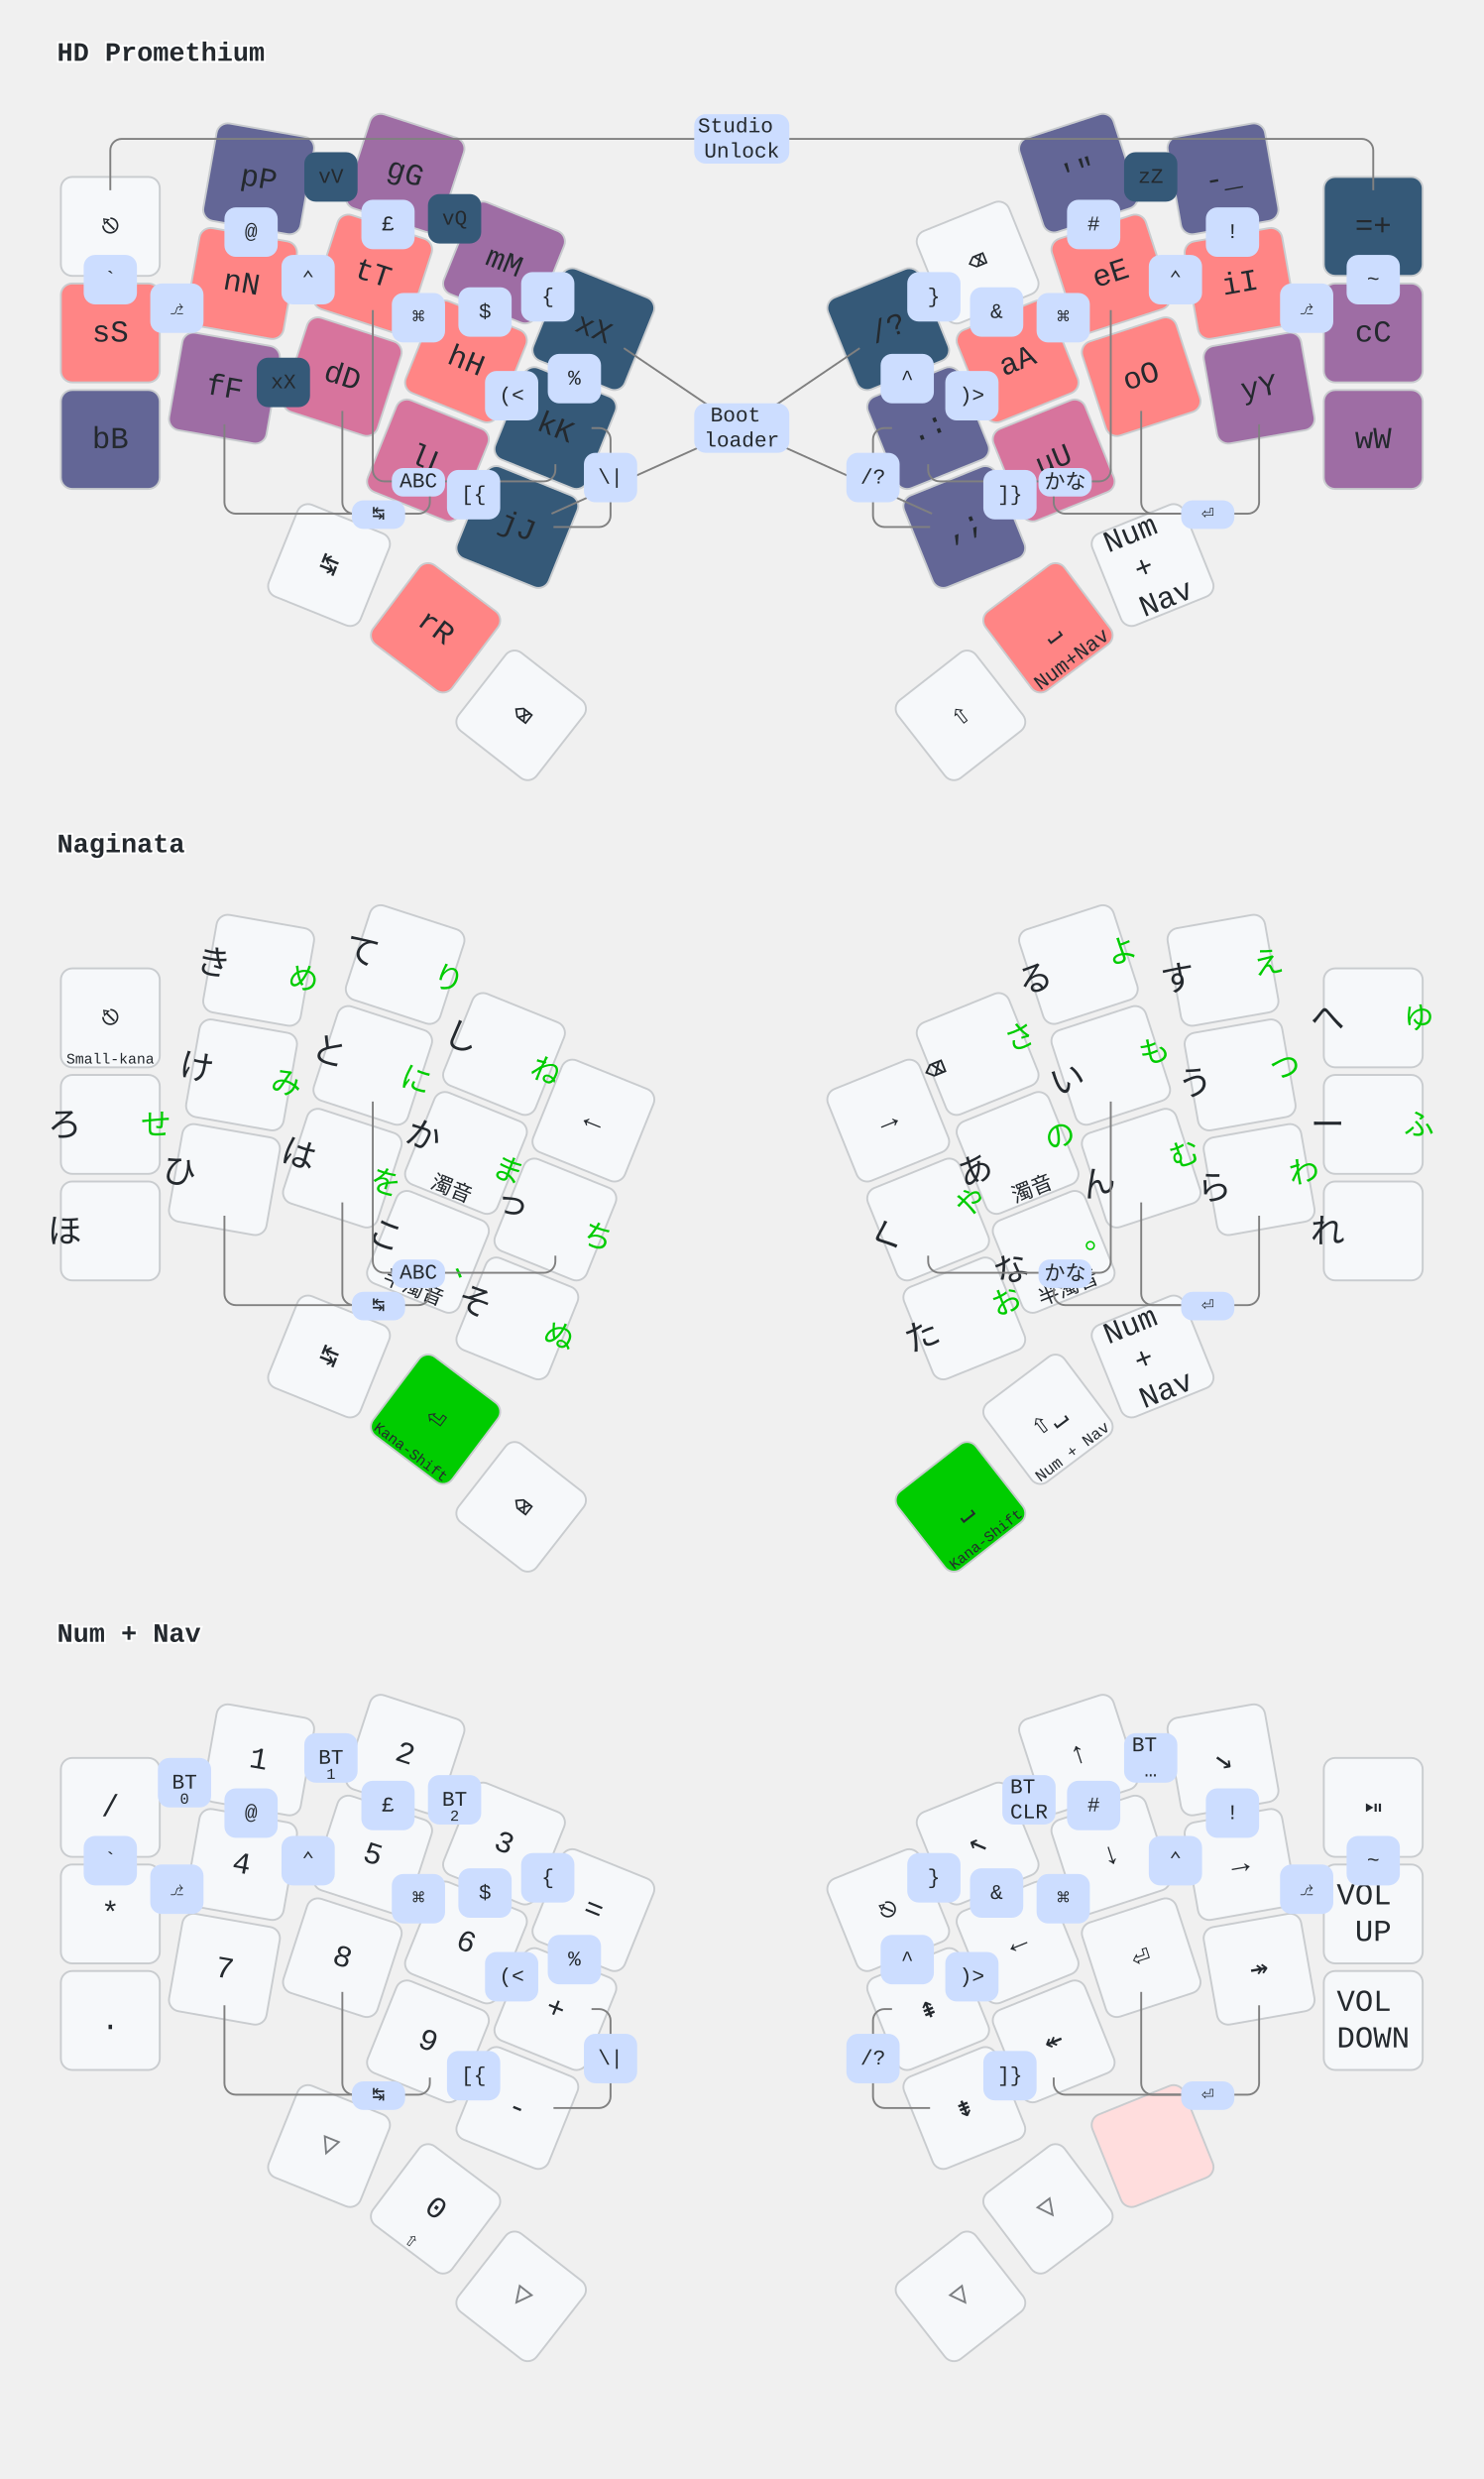
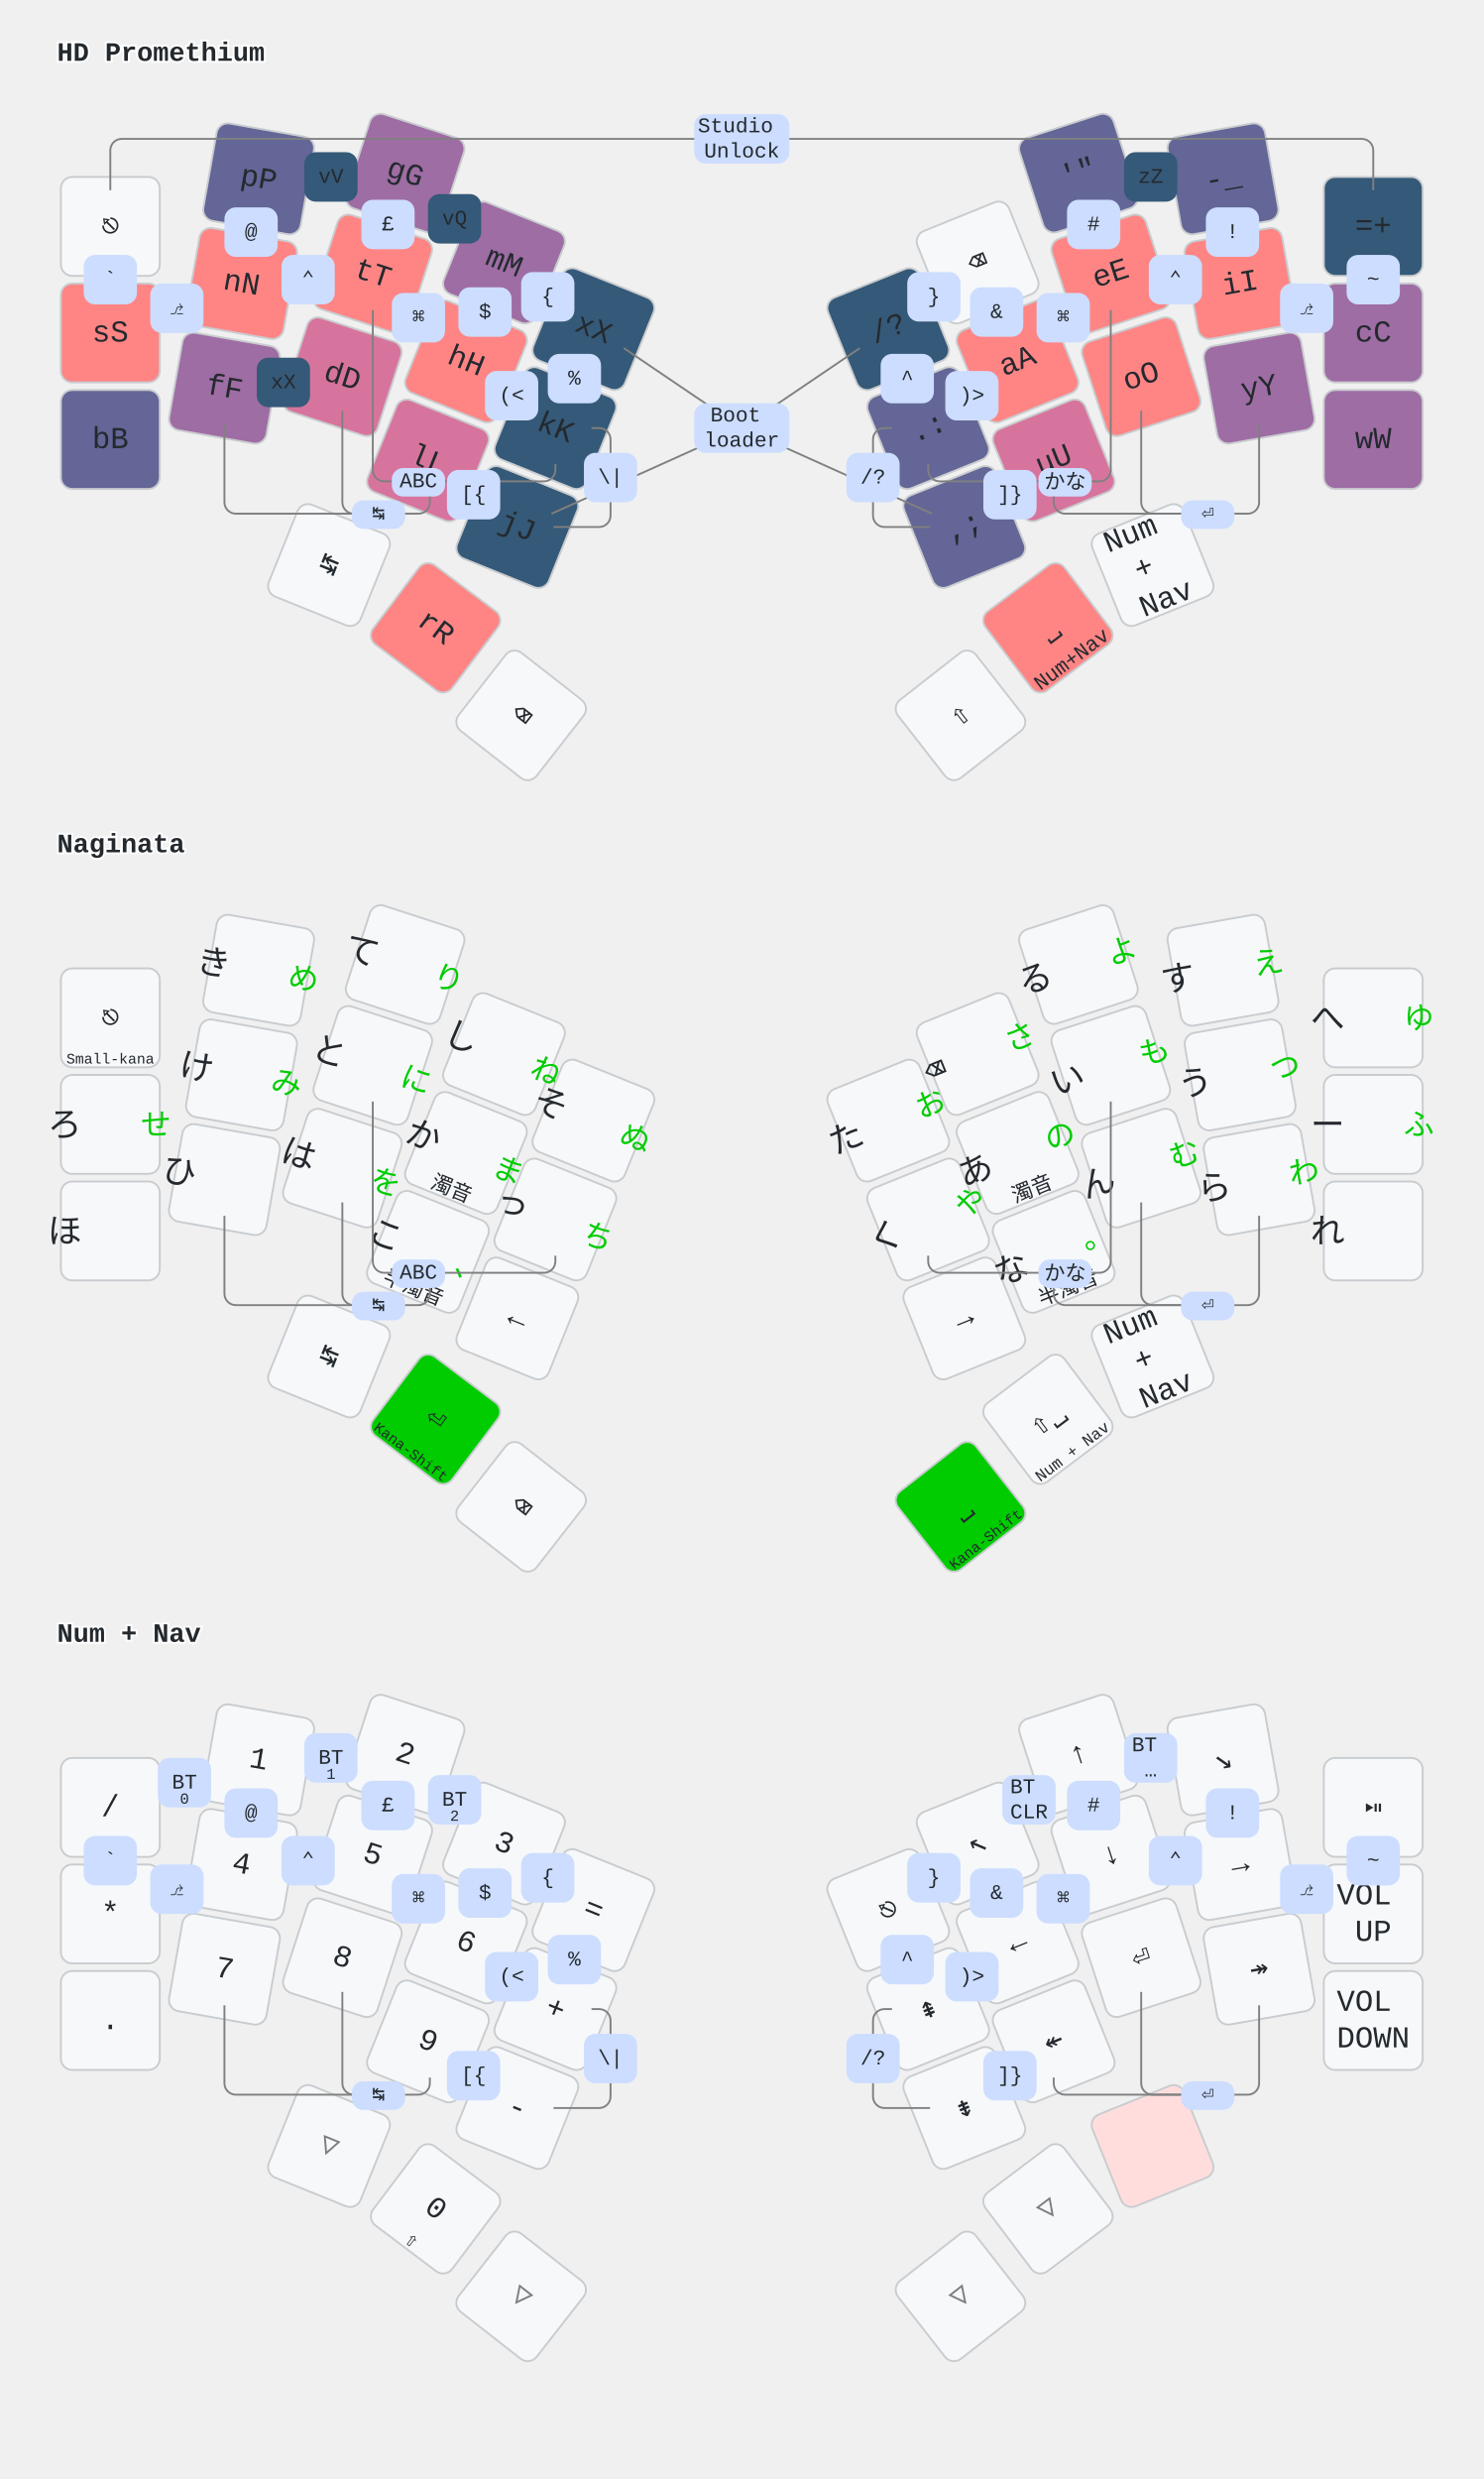
<svg xmlns="http://www.w3.org/2000/svg" width="780" height="1303" viewBox="0 0 780 1303" class="keymap">
  <style>/* inherit to force styles through use tags*/
svg path {
    fill: inherit;
}
/* font and background color specifications */
svg.keymap {
    font-family: SFMono-Regular,Consolas,Liberation Mono,Menlo,monospace;
    font-size: 14px;
    font-kerning: normal;
    text-rendering: optimizeLegibility;
    fill: #24292e;
}

/* default key styling */
rect.key {
    fill: #f6f8fa;
    stroke: #c9cccf;
    stroke-width: 1;
}

/* color accent for combo boxes */
rect.combo {
    fill: #cdf;
}

/* color accent for held keys */
rect.held, rect.combo.held {
    fill: #fdd;
}

/* color accent for ghost (optional) keys */
rect.ghost, rect.combo.ghost {
    stroke-dasharray: 4, 4;
    stroke-width: 2;
}

text {
    text-anchor: middle;
    dominant-baseline: middle;
}

/* styling for layer labels */
text.label {
    font-weight: bold;
    text-anchor: start;
    stroke: white;
    stroke-width: 2;
    paint-order: stroke;
}

text.tap {
    font-size: 16px;
}

/* styling for combo tap, and key hold/shifted label text */
text.combo, text.hold, text.shifted {
    font-size: 11px;
}

text.hold {
    text-anchor: middle;
    dominant-baseline: auto;
}

text.shifted {
    text-anchor: middle;
    dominant-baseline: hanging;
}

/* styling for hold/shifted label text in combo box */
text.combo.hold, text.combo.shifted {
    font-size: 8px;
}

/* lighter symbol for transparent keys */
text.trans {
    fill: #7b7e81;
}

/* styling for combo dendrons */
path.combo {
    stroke-width: 1;
    stroke: gray;
    fill: none;
}

/* Start Tabler Icons Cleanup */
/* cannot use height/width with glyphs */
.icon-tabler &gt; path {
    fill: inherit;
    stroke: inherit;
}
/* hide tabler's default box */
.icon-tabler &gt; path[stroke="none"][fill="none"] {
    visibility: collapse;
}

rect.low {
    fill: #355978;
}
rect.medium-low {
    fill: #636696;
}
rect.medium {
    fill: #9E6DA4;
}
rect.medium-high {
    fill: #D7749D;
}
rect.high {
    fill: #FF8585;
}

/* green styling for Naginata kana-shift */
rect.kshift {
    fill: #00CC00;
}
text.left {
    font-size: 18px;
    translate: 16px 7px;
}
text.right {
    fill: #00CC00;
    font-size: 16px;
    translate: -16px -10px;
}
</style>
  <g transform="translate(30, 0)" class="layer-HD Promethium">
    <text x="0" y="28" class="label" id="HD-Promethium">HD Promethium</text>
    <g transform="translate(0, 56)">
      <g transform="translate(28, 63)" class="key keypos-0">
        <rect rx="6" ry="6" x="-26" y="-26" width="52" height="52" class="key" />
        <text x="0" y="0" class="key tap">⎋</text>
      </g>
      <g transform="translate(106, 38) rotate(10.0)" class="key medium-low keypos-1">
        <rect rx="6" ry="6" x="-26" y="-26" width="52" height="52" class="key medium-low" />
        <text x="0" y="0" class="key medium-low tap">pP</text>
      </g>
      <g transform="translate(183, 35) rotate(18.0)" class="key medium keypos-2">
        <rect rx="6" ry="6" x="-26" y="-26" width="52" height="52" class="key medium" />
        <text x="0" y="0" class="key medium tap">gG</text>
      </g>
      <g transform="translate(235, 82) rotate(22.0)" class="key medium keypos-3">
        <rect rx="6" ry="6" x="-26" y="-26" width="52" height="52" class="key medium" />
        <text x="0" y="0" class="key medium tap">mM</text>
      </g>
      <g transform="translate(282, 117) rotate(22.0)" class="key low keypos-4">
        <rect rx="6" ry="6" x="-26" y="-26" width="52" height="52" class="key low" />
        <text x="0" y="0" class="key low tap">xX</text>
      </g>
      <g transform="translate(437, 117) rotate(-22.0)" class="key low keypos-5">
        <rect rx="6" ry="6" x="-26" y="-26" width="52" height="52" class="key low" />
        <text x="0" y="0" class="key low tap">/?</text>
      </g>
      <g transform="translate(484, 82) rotate(-22.0)" class="key keypos-6">
        <rect rx="6" ry="6" x="-26" y="-26" width="52" height="52" class="key" />
        <text x="0" y="0" class="key tap">⌫</text>
      </g>
      <g transform="translate(537, 35) rotate(-18.0)" class="key medium-low keypos-7">
        <rect rx="6" ry="6" x="-26" y="-26" width="52" height="52" class="key medium-low" />
        <text x="0" y="0" class="key medium-low tap">'"</text>
      </g>
      <g transform="translate(613, 38) rotate(-10.0)" class="key medium-low keypos-8">
        <rect rx="6" ry="6" x="-26" y="-26" width="52" height="52" class="key medium-low" />
        <text x="0" y="0" class="key medium-low tap">-_</text>
      </g>
      <g transform="translate(692, 63)" class="key low keypos-9">
        <rect rx="6" ry="6" x="-26" y="-26" width="52" height="52" class="key low" />
        <text x="0" y="0" class="key low tap">=+</text>
      </g>
      <g transform="translate(28, 119)" class="key high keypos-10">
        <rect rx="6" ry="6" x="-26" y="-26" width="52" height="52" class="key high" />
        <text x="0" y="0" class="key high tap">sS</text>
      </g>
      <g transform="translate(97, 93) rotate(10.0)" class="key high keypos-11">
        <rect rx="6" ry="6" x="-26" y="-26" width="52" height="52" class="key high" />
        <text x="0" y="0" class="key high tap">nN</text>
      </g>
      <g transform="translate(166, 88) rotate(18.0)" class="key high keypos-12">
        <rect rx="6" ry="6" x="-26" y="-26" width="52" height="52" class="key high" />
        <text x="0" y="0" class="key high tap">tT</text>
      </g>
      <g transform="translate(215, 134) rotate(22.0)" class="key high keypos-13">
        <rect rx="6" ry="6" x="-26" y="-26" width="52" height="52" class="key high" />
        <text x="0" y="0" class="key high tap">hH</text>
      </g>
      <g transform="translate(262, 169) rotate(22.0)" class="key low keypos-14">
        <rect rx="6" ry="6" x="-26" y="-26" width="52" height="52" class="key low" />
        <text x="0" y="0" class="key low tap">kK</text>
      </g>
      <g transform="translate(458, 169) rotate(-22.0)" class="key medium-low keypos-15">
        <rect rx="6" ry="6" x="-26" y="-26" width="52" height="52" class="key medium-low" />
        <text x="0" y="0" class="key medium-low tap">.:</text>
      </g>
      <g transform="translate(505, 134) rotate(-22.0)" class="key high keypos-16">
        <rect rx="6" ry="6" x="-26" y="-26" width="52" height="52" class="key high" />
        <text x="0" y="0" class="key high tap">aA</text>
      </g>
      <g transform="translate(554, 88) rotate(-18.0)" class="key high keypos-17">
        <rect rx="6" ry="6" x="-26" y="-26" width="52" height="52" class="key high" />
        <text x="0" y="0" class="key high tap">eE</text>
      </g>
      <g transform="translate(622, 93) rotate(-10.0)" class="key high keypos-18">
        <rect rx="6" ry="6" x="-26" y="-26" width="52" height="52" class="key high" />
        <text x="0" y="0" class="key high tap">iI</text>
      </g>
      <g transform="translate(692, 119)" class="key medium keypos-19">
        <rect rx="6" ry="6" x="-26" y="-26" width="52" height="52" class="key medium" />
        <text x="0" y="0" class="key medium tap">cC</text>
      </g>
      <g transform="translate(28, 175)" class="key medium-low keypos-20">
        <rect rx="6" ry="6" x="-26" y="-26" width="52" height="52" class="key medium-low" />
        <text x="0" y="0" class="key medium-low tap">bB</text>
      </g>
      <g transform="translate(88, 148) rotate(10.0)" class="key medium keypos-21">
        <rect rx="6" ry="6" x="-26" y="-26" width="52" height="52" class="key medium" />
        <text x="0" y="0" class="key medium tap">fF</text>
      </g>
      <g transform="translate(150, 142) rotate(18.0)" class="key medium-high keypos-22">
        <rect rx="6" ry="6" x="-26" y="-26" width="52" height="52" class="key medium-high" />
        <text x="0" y="0" class="key medium-high tap">dD</text>
      </g>
      <g transform="translate(195, 186) rotate(22.0)" class="key medium-high keypos-23">
        <rect rx="6" ry="6" x="-26" y="-26" width="52" height="52" class="key medium-high" />
        <text x="0" y="0" class="key medium-high tap">lL</text>
      </g>
      <g transform="translate(242, 221) rotate(22.0)" class="key low keypos-24">
        <rect rx="6" ry="6" x="-26" y="-26" width="52" height="52" class="key low" />
        <text x="0" y="0" class="key low tap">jJ</text>
      </g>
      <g transform="translate(477, 221) rotate(-22.0)" class="key medium-low keypos-25">
        <rect rx="6" ry="6" x="-26" y="-26" width="52" height="52" class="key medium-low" />
        <text x="0" y="0" class="key medium-low tap">,;</text>
      </g>
      <g transform="translate(524, 186) rotate(-22.0)" class="key medium-high keypos-26">
        <rect rx="6" ry="6" x="-26" y="-26" width="52" height="52" class="key medium-high" />
        <text x="0" y="0" class="key medium-high tap">uU</text>
      </g>
      <g transform="translate(570, 142) rotate(-18.0)" class="key high keypos-27">
        <rect rx="6" ry="6" x="-26" y="-26" width="52" height="52" class="key high" />
        <text x="0" y="0" class="key high tap">oO</text>
      </g>
      <g transform="translate(632, 148) rotate(-10.0)" class="key medium keypos-28">
        <rect rx="6" ry="6" x="-26" y="-26" width="52" height="52" class="key medium" />
        <text x="0" y="0" class="key medium tap">yY</text>
      </g>
      <g transform="translate(692, 175)" class="key medium keypos-29">
        <rect rx="6" ry="6" x="-26" y="-26" width="52" height="52" class="key medium" />
        <text x="0" y="0" class="key medium tap">wW</text>
      </g>
      <g transform="translate(143, 241) rotate(22.0)" class="key keypos-30">
        <rect rx="6" ry="6" x="-26" y="-26" width="52" height="52" class="key" />
        <text x="0" y="0" class="key tap">↹</text>
      </g>
      <g transform="translate(199, 274) rotate(37.0)" class="key high keypos-31">
        <rect rx="6" ry="6" x="-26" y="-26" width="52" height="52" class="key high" />
        <text x="0" y="0" class="key high tap">rR</text>
      </g>
      <g transform="translate(244, 320) rotate(38.0)" class="key keypos-32">
        <rect rx="6" ry="6" x="-26" y="-26" width="52" height="52" class="key" />
        <text x="0" y="0" class="key tap">⌫</text>
      </g>
      <g transform="translate(475, 320) rotate(-38.0)" class="key keypos-33">
        <rect rx="6" ry="6" x="-26" y="-26" width="52" height="52" class="key" />
        <text x="0" y="0" class="key tap">⇧</text>
      </g>
      <g transform="translate(521, 274) rotate(-37.0)" class="key high keypos-34">
        <rect rx="6" ry="6" x="-26" y="-26" width="52" height="52" class="key high" />
        <text x="0" y="0" class="key high tap">⎵</text>
        <text x="0" y="24" class="key high hold">Num+Nav</text>
      </g>
      <g transform="translate(576, 241) rotate(-22.0)" class="key keypos-35">
        <rect rx="6" ry="6" x="-26" y="-26" width="52" height="52" class="key" />
        <a href="#Num--Nav">
          <text x="0" y="0" class="key tap layer-activator">
            <tspan x="0" dy="-1.2em">Num</tspan>
            <tspan x="0" dy="1.2em">+</tspan>
            <tspan x="0" dy="1.2em">Nav</tspan>
          </text>
        </a>
      </g>
      <g class="combo combopos-0">
        <path d="M360,17 h-326 a6.0,6.0 0 0 0 -6.0,6.0 v21" class="combo" />
        <path d="M360,17 h326 a6.0,6.0 0 0 1 6.0,6.0 v21" class="combo" />
        <rect rx="6" ry="6" x="335" y="4" width="50" height="26" class="combo" />
        <text x="360" y="17" class="combo tap">
          <tspan x="360" dy="-0.6em">Studio</tspan>
          <tspan x="360" dy="1.2em">Unlock</tspan>
        </text>
      </g>
      <g class="combo combopos-1">
        <path d="M360,169 l-62,-42" class="combo" />
        <path d="M360,169 l62,-42" class="combo" />
        <path d="M360,169 l-100,45" class="combo" />
        <path d="M360,169 l100,45" class="combo" />
        <rect rx="6" ry="6" x="335" y="156" width="50" height="26" class="combo" />
        <text x="360" y="169" class="combo tap">
          <tspan x="360" dy="-0.6em">Boot</tspan>
          <tspan x="360" dy="1.2em">loader</tspan>
        </text>
      </g>
      <g class="combo combopos-2">
        <path d="M530,197 h-66 a6.0,6.0 0 0 1 -6.0,-6.0 v-3" class="combo" />
        <path d="M530,197 h18 a6.0,6.0 0 0 0 6.0,-6.0 v-84" class="combo" />
        <rect rx="6" ry="6" x="516" y="190" width="28" height="15" class="combo" />
        <text x="530" y="197" class="combo tap">かな</text>
      </g>
      <g class="combo combopos-3">
        <path d="M190,197 h66 a6.0,6.0 0 0 0 6.0,-6.0 v-3" class="combo" />
        <path d="M190,197 h-18 a6.0,6.0 0 0 1 -6.0,-6.0 v-84" class="combo" />
        <rect rx="6" ry="6" x="176" y="190" width="28" height="15" class="combo" />
        <text x="190" y="197" class="combo tap">ABC</text>
      </g>
      <g class="combo combopos-4">
        <path d="M169,214 h21 a6.0,6.0 0 0 0 6.0,-6.0 v-3" class="combo" />
        <path d="M169,214 h-13 a6.0,6.0 0 0 1 -6.0,-6.0 v-48" class="combo" />
        <path d="M169,214 h-75 a6.0,6.0 0 0 1 -6.0,-6.0 v-41" class="combo" />
        <rect rx="6" ry="6" x="155" y="207" width="28" height="15" class="combo" />
        <text x="169" y="214" class="combo tap">↹</text>
      </g>
      <g class="combo combopos-5">
        <path d="M605,214 h-75 a6.0,6.0 0 0 1 -6.0,-6.0 v-3" class="combo" />
        <path d="M605,214 h-29 a6.0,6.0 0 0 1 -6.0,-6.0 v-48" class="combo" />
        <path d="M605,214 h21 a6.0,6.0 0 0 0 6.0,-6.0 v-41" class="combo" />
        <rect rx="6" ry="6" x="591" y="207" width="28" height="15" class="combo" />
        <text x="605" y="214" class="combo tap">⏎</text>
      </g>
      <g class="combo combopos-6">
        <rect rx="6" ry="6" x="49" y="93" width="28" height="26" class="combo" />
        <text x="63" y="106" class="combo tap">⎇</text>
      </g>
      <g class="combo combopos-7">
        <rect rx="6" ry="6" x="118" y="78" width="28" height="26" class="combo" />
        <text x="132" y="91" class="combo tap">⌃</text>
      </g>
      <g class="combo combopos-8">
        <rect rx="6" ry="6" x="176" y="98" width="28" height="26" class="combo" />
        <text x="190" y="111" class="combo tap">⌘</text>
      </g>
      <g class="combo combopos-9">
        <rect rx="6" ry="6" x="643" y="93" width="28" height="26" class="combo" />
        <text x="657" y="106" class="combo tap">⎇</text>
      </g>
      <g class="combo combopos-10">
        <rect rx="6" ry="6" x="574" y="78" width="28" height="26" class="combo" />
        <text x="588" y="91" class="combo tap">⌃</text>
      </g>
      <g class="combo combopos-11">
        <rect rx="6" ry="6" x="515" y="98" width="28" height="26" class="combo" />
        <text x="529" y="111" class="combo tap">⌘</text>
      </g>
      <g class="combo low combopos-12">
        <rect rx="6" ry="6" x="195" y="46" width="28" height="26" class="combo low" />
        <text x="209" y="59" class="combo low tap">vQ</text>
      </g>
      <g class="combo low combopos-13">
        <rect rx="6" ry="6" x="561" y="24" width="28" height="26" class="combo low" />
        <text x="575" y="37" class="combo low tap">zZ</text>
      </g>
      <g class="combo low combopos-14">
        <rect rx="6" ry="6" x="130" y="24" width="28" height="26" class="combo low" />
        <text x="144" y="37" class="combo low tap">vV</text>
      </g>
      <g class="combo low combopos-15">
        <rect rx="6" ry="6" x="105" y="132" width="28" height="26" class="combo low" />
        <text x="119" y="145" class="combo low tap">xX</text>
      </g>
      <g class="combo combopos-16">
        <rect rx="6" ry="6" x="14" y="78" width="28" height="26" class="combo" />
        <text x="28" y="91" class="combo tap">`</text>
      </g>
      <g class="combo combopos-17">
        <rect rx="6" ry="6" x="88" y="53" width="28" height="26" class="combo" />
        <text x="102" y="66" class="combo tap">@</text>
      </g>
      <g class="combo combopos-18">
        <rect rx="6" ry="6" x="160" y="49" width="28" height="26" class="combo" />
        <text x="174" y="62" class="combo tap">£</text>
      </g>
      <g class="combo combopos-19">
        <rect rx="6" ry="6" x="211" y="95" width="28" height="26" class="combo" />
        <text x="225" y="108" class="combo tap">$</text>
      </g>
      <g class="combo combopos-20">
        <rect rx="6" ry="6" x="258" y="130" width="28" height="26" class="combo" />
        <text x="272" y="143" class="combo tap">%</text>
      </g>
      <g class="combo combopos-21">
        <path d="M291,195 v-20 a6.0,6.0 0 0 0 -6.0,-6.0 h-4" class="combo" />
        <path d="M291,195 v20 a6.0,6.0 0 0 1 -6.0,6.0 h-24" class="combo" />
        <rect rx="6" ry="6" x="277" y="182" width="28" height="26" class="combo" />
        <text x="291" y="195" class="combo tap">\|</text>
      </g>
      <g class="combo combopos-22">
        <path d="M429,195 v-20 a6.0,6.0 0 0 1 6.0,-6.0 h4" class="combo" />
        <path d="M429,195 v20 a6.0,6.0 0 0 0 6.0,6.0 h24" class="combo" />
        <rect rx="6" ry="6" x="415" y="182" width="28" height="26" class="combo" />
        <text x="429" y="195" class="combo tap">/?</text>
      </g>
      <g class="combo combopos-23">
        <rect rx="6" ry="6" x="433" y="130" width="28" height="26" class="combo" />
        <text x="447" y="143" class="combo tap">^</text>
      </g>
      <g class="combo combopos-24">
        <rect rx="6" ry="6" x="480" y="95" width="28" height="26" class="combo" />
        <text x="494" y="108" class="combo tap">&amp;</text>
      </g>
      <g class="combo combopos-25">
        <rect rx="6" ry="6" x="531" y="49" width="28" height="26" class="combo" />
        <text x="545" y="62" class="combo tap">#</text>
      </g>
      <g class="combo combopos-26">
        <rect rx="6" ry="6" x="604" y="53" width="28" height="26" class="combo" />
        <text x="618" y="66" class="combo tap">!</text>
      </g>
      <g class="combo combopos-27">
        <rect rx="6" ry="6" x="678" y="78" width="28" height="26" class="combo" />
        <text x="692" y="91" class="combo tap">~</text>
      </g>
      <g class="combo combopos-28">
        <rect rx="6" ry="6" x="244" y="87" width="28" height="26" class="combo" />
        <text x="258" y="100" class="combo tap">{</text>
      </g>
      <g class="combo combopos-29">
        <rect rx="6" ry="6" x="447" y="87" width="28" height="26" class="combo" />
        <text x="461" y="100" class="combo tap">}</text>
      </g>
      <g class="combo combopos-30">
        <rect rx="6" ry="6" x="225" y="139" width="28" height="26" class="combo" />
        <text x="239" y="152" class="combo tap">(&lt;</text>
      </g>
      <g class="combo combopos-31">
        <rect rx="6" ry="6" x="467" y="139" width="28" height="26" class="combo" />
        <text x="481" y="152" class="combo tap">)&gt;</text>
      </g>
      <g class="combo combopos-32">
        <rect rx="6" ry="6" x="205" y="191" width="28" height="26" class="combo" />
        <text x="219" y="204" class="combo tap">[{</text>
      </g>
      <g class="combo combopos-33">
        <rect rx="6" ry="6" x="487" y="191" width="28" height="26" class="combo" />
        <text x="501" y="204" class="combo tap">]}</text>
      </g>
    </g>
  </g>
  <g transform="translate(30, 416)" class="layer-Naginata">
    <text x="0" y="28" class="label" id="Naginata">Naginata</text>
    <g transform="translate(0, 56)">
      <g transform="translate(28, 63)" class="key keypos-0">
        <rect rx="6" ry="6" x="-26" y="-26" width="52" height="52" class="key" />
        <text x="0" y="0" class="key tap">⎋</text>
        <text x="0" y="24" class="key hold">
          <tspan style="font-size: 70%">Small-kana</tspan>
        </text>
      </g>
      <g transform="translate(106, 38) rotate(10.0)" class="key keypos-1">
        <rect rx="6" ry="6" x="-26" y="-26" width="52" height="52" class="key" />
        <text x="-24" y="0" class="key left">き</text>
        <text x="24" y="0" class="key right">め</text>
      </g>
      <g transform="translate(183, 35) rotate(18.0)" class="key keypos-2">
        <rect rx="6" ry="6" x="-26" y="-26" width="52" height="52" class="key" />
        <text x="-24" y="0" class="key left">て</text>
        <text x="24" y="0" class="key right">り</text>
      </g>
      <g transform="translate(235, 82) rotate(22.0)" class="key keypos-3">
        <rect rx="6" ry="6" x="-26" y="-26" width="52" height="52" class="key" />
        <text x="-24" y="0" class="key left">し</text>
        <text x="24" y="0" class="key right">ね</text>
      </g>
      <g transform="translate(282, 117) rotate(22.0)" class="key keypos-4">
        <rect rx="6" ry="6" x="-26" y="-26" width="52" height="52" class="key" />
-         <text x="0" y="0" class="key tap">←</text>
+         <text x="-24" y="0" class="key left">そ</text>
+         <text x="24" y="0" class="key right">ぬ</text>
      </g>
      <g transform="translate(437, 117) rotate(-22.0)" class="key keypos-5">
        <rect rx="6" ry="6" x="-26" y="-26" width="52" height="52" class="key" />
-         <text x="0" y="0" class="key tap">→</text>
+         <text x="-24" y="0" class="key left">た</text>
+         <text x="24" y="0" class="key right">お</text>
      </g>
      <g transform="translate(484, 82) rotate(-22.0)" class="key keypos-6">
        <rect rx="6" ry="6" x="-26" y="-26" width="52" height="52" class="key" />
        <text x="-24" y="0" class="key left">⌫</text>
        <text x="24" y="0" class="key right">さ</text>
      </g>
      <g transform="translate(537, 35) rotate(-18.0)" class="key keypos-7">
        <rect rx="6" ry="6" x="-26" y="-26" width="52" height="52" class="key" />
        <text x="-24" y="0" class="key left">る</text>
        <text x="24" y="0" class="key right">よ</text>
      </g>
      <g transform="translate(613, 38) rotate(-10.0)" class="key keypos-8">
        <rect rx="6" ry="6" x="-26" y="-26" width="52" height="52" class="key" />
        <text x="-24" y="0" class="key left">す</text>
        <text x="24" y="0" class="key right">え</text>
      </g>
      <g transform="translate(692, 63)" class="key keypos-9">
        <rect rx="6" ry="6" x="-26" y="-26" width="52" height="52" class="key" />
        <text x="-24" y="0" class="key left">へ</text>
        <text x="24" y="0" class="key right">ゆ</text>
      </g>
      <g transform="translate(28, 119)" class="key keypos-10">
        <rect rx="6" ry="6" x="-26" y="-26" width="52" height="52" class="key" />
        <text x="-24" y="0" class="key left">ろ</text>
        <text x="24" y="0" class="key right">せ</text>
      </g>
      <g transform="translate(97, 93) rotate(10.0)" class="key keypos-11">
        <rect rx="6" ry="6" x="-26" y="-26" width="52" height="52" class="key" />
        <text x="-24" y="0" class="key left">け</text>
        <text x="24" y="0" class="key right">み</text>
      </g>
      <g transform="translate(166, 88) rotate(18.0)" class="key keypos-12">
        <rect rx="6" ry="6" x="-26" y="-26" width="52" height="52" class="key" />
        <text x="-24" y="0" class="key left">と</text>
        <text x="24" y="0" class="key right">に</text>
      </g>
      <g transform="translate(215, 134) rotate(22.0)" class="key keypos-13">
        <rect rx="6" ry="6" x="-26" y="-26" width="52" height="52" class="key" />
        <text x="0" y="24" class="key hold">濁音</text>
        <text x="-24" y="0" class="key left">か</text>
        <text x="24" y="0" class="key right">ま</text>
      </g>
      <g transform="translate(262, 169) rotate(22.0)" class="key keypos-14">
        <rect rx="6" ry="6" x="-26" y="-26" width="52" height="52" class="key" />
        <text x="-24" y="0" class="key left">っ</text>
        <text x="24" y="0" class="key right">ち</text>
      </g>
      <g transform="translate(458, 169) rotate(-22.0)" class="key keypos-15">
        <rect rx="6" ry="6" x="-26" y="-26" width="52" height="52" class="key" />
        <text x="-24" y="0" class="key left">く</text>
        <text x="24" y="0" class="key right">や</text>
      </g>
      <g transform="translate(505, 134) rotate(-22.0)" class="key keypos-16">
        <rect rx="6" ry="6" x="-26" y="-26" width="52" height="52" class="key" />
        <text x="0" y="24" class="key hold">濁音</text>
        <text x="-24" y="0" class="key left">あ</text>
        <text x="24" y="0" class="key right">の</text>
      </g>
      <g transform="translate(554, 88) rotate(-18.0)" class="key keypos-17">
        <rect rx="6" ry="6" x="-26" y="-26" width="52" height="52" class="key" />
        <text x="-24" y="0" class="key left">い</text>
        <text x="24" y="0" class="key right">も</text>
      </g>
      <g transform="translate(622, 93) rotate(-10.0)" class="key keypos-18">
        <rect rx="6" ry="6" x="-26" y="-26" width="52" height="52" class="key" />
        <text x="-24" y="0" class="key left">う</text>
        <text x="24" y="0" class="key right">つ</text>
      </g>
      <g transform="translate(692, 119)" class="key keypos-19">
        <rect rx="6" ry="6" x="-26" y="-26" width="52" height="52" class="key" />
        <text x="-24" y="0" class="key left">ー</text>
        <text x="24" y="0" class="key right">ふ</text>
      </g>
      <g transform="translate(28, 175)" class="key keypos-20">
        <rect rx="6" ry="6" x="-26" y="-26" width="52" height="52" class="key" />
        <text x="-24" y="0" class="key left">ほ</text>
      </g>
      <g transform="translate(88, 148) rotate(10.0)" class="key keypos-21">
        <rect rx="6" ry="6" x="-26" y="-26" width="52" height="52" class="key" />
        <text x="-24" y="0" class="key left">ひ</text>
      </g>
      <g transform="translate(150, 142) rotate(18.0)" class="key keypos-22">
        <rect rx="6" ry="6" x="-26" y="-26" width="52" height="52" class="key" />
        <text x="-24" y="0" class="key left">は</text>
        <text x="24" y="0" class="key right">を</text>
      </g>
      <g transform="translate(195, 186) rotate(22.0)" class="key keypos-23">
        <rect rx="6" ry="6" x="-26" y="-26" width="52" height="52" class="key" />
        <text x="0" y="24" class="key hold">半濁音</text>
        <text x="-24" y="0" class="key left">こ</text>
        <text x="24" y="0" class="key right">、</text>
      </g>
      <g transform="translate(242, 221) rotate(22.0)" class="key keypos-24">
        <rect rx="6" ry="6" x="-26" y="-26" width="52" height="52" class="key" />
-         <text x="-24" y="0" class="key left">そ</text>
-         <text x="24" y="0" class="key right">ぬ</text>
+         <text x="0" y="0" class="key tap">←</text>
      </g>
      <g transform="translate(477, 221) rotate(-22.0)" class="key keypos-25">
        <rect rx="6" ry="6" x="-26" y="-26" width="52" height="52" class="key" />
-         <text x="-24" y="0" class="key left">た</text>
-         <text x="24" y="0" class="key right">お</text>
+         <text x="0" y="0" class="key tap">→</text>
      </g>
      <g transform="translate(524, 186) rotate(-22.0)" class="key keypos-26">
        <rect rx="6" ry="6" x="-26" y="-26" width="52" height="52" class="key" />
        <text x="0" y="24" class="key hold">半濁音</text>
        <text x="-24" y="0" class="key left">な</text>
        <text x="24" y="0" class="key right">。</text>
      </g>
      <g transform="translate(570, 142) rotate(-18.0)" class="key keypos-27">
        <rect rx="6" ry="6" x="-26" y="-26" width="52" height="52" class="key" />
        <text x="-24" y="0" class="key left">ん</text>
        <text x="24" y="0" class="key right">む</text>
      </g>
      <g transform="translate(632, 148) rotate(-10.0)" class="key keypos-28">
        <rect rx="6" ry="6" x="-26" y="-26" width="52" height="52" class="key" />
        <text x="-24" y="0" class="key left">ら</text>
        <text x="24" y="0" class="key right">わ</text>
      </g>
      <g transform="translate(692, 175)" class="key keypos-29">
        <rect rx="6" ry="6" x="-26" y="-26" width="52" height="52" class="key" />
        <text x="-24" y="0" class="key left">れ</text>
      </g>
      <g transform="translate(143, 241) rotate(22.0)" class="key keypos-30">
        <rect rx="6" ry="6" x="-26" y="-26" width="52" height="52" class="key" />
        <text x="0" y="0" class="key tap">↹</text>
      </g>
      <g transform="translate(199, 274) rotate(37.0)" class="key kshift keypos-31">
        <rect rx="6" ry="6" x="-26" y="-26" width="52" height="52" class="key kshift" />
        <text x="0" y="0" class="key kshift tap">⏎</text>
        <text x="0" y="24" class="key kshift hold">
          <tspan style="font-size: 70%">Kana-Shift</tspan>
        </text>
      </g>
      <g transform="translate(244, 320) rotate(38.0)" class="key keypos-32">
        <rect rx="6" ry="6" x="-26" y="-26" width="52" height="52" class="key" />
        <text x="0" y="0" class="key tap">⌫</text>
      </g>
      <g transform="translate(475, 320) rotate(-38.0)" class="key kshift keypos-33">
        <rect rx="6" ry="6" x="-26" y="-26" width="52" height="52" class="key kshift" />
        <text x="0" y="0" class="key kshift tap">⎵</text>
        <text x="0" y="24" class="key kshift hold">
          <tspan style="font-size: 70%">Kana-Shift</tspan>
        </text>
      </g>
      <g transform="translate(521, 274) rotate(-37.0)" class="key keypos-34">
        <rect rx="6" ry="6" x="-26" y="-26" width="52" height="52" class="key" />
        <text x="0" y="0" class="key tap">⇧⎵</text>
        <a href="#Num--Nav">
          <text x="0" y="24" class="key hold layer-activator">
            <tspan style="font-size: 78%">Num + Nav</tspan>
          </text>
        </a>
      </g>
      <g transform="translate(576, 241) rotate(-22.0)" class="key keypos-35">
        <rect rx="6" ry="6" x="-26" y="-26" width="52" height="52" class="key" />
        <a href="#Num--Nav">
          <text x="0" y="0" class="key tap layer-activator">
            <tspan x="0" dy="-1.2em">Num</tspan>
            <tspan x="0" dy="1.2em">+</tspan>
            <tspan x="0" dy="1.2em">Nav</tspan>
          </text>
        </a>
      </g>
      <g class="combo combopos-0">
        <path d="M530,197 h-66 a6.0,6.0 0 0 1 -6.0,-6.0 v-3" class="combo" />
        <path d="M530,197 h18 a6.0,6.0 0 0 0 6.0,-6.0 v-84" class="combo" />
        <rect rx="6" ry="6" x="516" y="190" width="28" height="15" class="combo" />
        <text x="530" y="197" class="combo tap">かな</text>
      </g>
      <g class="combo combopos-1">
        <path d="M190,197 h66 a6.0,6.0 0 0 0 6.0,-6.0 v-3" class="combo" />
        <path d="M190,197 h-18 a6.0,6.0 0 0 1 -6.0,-6.0 v-84" class="combo" />
        <rect rx="6" ry="6" x="176" y="190" width="28" height="15" class="combo" />
        <text x="190" y="197" class="combo tap">ABC</text>
      </g>
      <g class="combo combopos-2">
        <path d="M169,214 h21 a6.0,6.0 0 0 0 6.0,-6.0 v-3" class="combo" />
        <path d="M169,214 h-13 a6.0,6.0 0 0 1 -6.0,-6.0 v-48" class="combo" />
        <path d="M169,214 h-75 a6.0,6.0 0 0 1 -6.0,-6.0 v-41" class="combo" />
        <rect rx="6" ry="6" x="155" y="207" width="28" height="15" class="combo" />
        <text x="169" y="214" class="combo tap">↹</text>
      </g>
      <g class="combo combopos-3">
        <path d="M605,214 h-75 a6.0,6.0 0 0 1 -6.0,-6.0 v-3" class="combo" />
        <path d="M605,214 h-29 a6.0,6.0 0 0 1 -6.0,-6.0 v-48" class="combo" />
        <path d="M605,214 h21 a6.0,6.0 0 0 0 6.0,-6.0 v-41" class="combo" />
        <rect rx="6" ry="6" x="591" y="207" width="28" height="15" class="combo" />
        <text x="605" y="214" class="combo tap">⏎</text>
      </g>
    </g>
  </g>
  <g transform="translate(30, 831)" class="layer-Num + Nav">
    <text x="0" y="28" class="label" id="Num--Nav">Num + Nav</text>
    <g transform="translate(0, 56)">
      <g transform="translate(28, 63)" class="key keypos-0">
        <rect rx="6" ry="6" x="-26" y="-26" width="52" height="52" class="key" />
        <text x="0" y="0" class="key tap">/</text>
      </g>
      <g transform="translate(106, 38) rotate(10.0)" class="key keypos-1">
        <rect rx="6" ry="6" x="-26" y="-26" width="52" height="52" class="key" />
        <text x="0" y="0" class="key tap">1</text>
      </g>
      <g transform="translate(183, 35) rotate(18.0)" class="key keypos-2">
        <rect rx="6" ry="6" x="-26" y="-26" width="52" height="52" class="key" />
        <text x="0" y="0" class="key tap">2</text>
      </g>
      <g transform="translate(235, 82) rotate(22.0)" class="key keypos-3">
        <rect rx="6" ry="6" x="-26" y="-26" width="52" height="52" class="key" />
        <text x="0" y="0" class="key tap">3</text>
      </g>
      <g transform="translate(282, 117) rotate(22.0)" class="key keypos-4">
        <rect rx="6" ry="6" x="-26" y="-26" width="52" height="52" class="key" />
        <text x="0" y="0" class="key tap">=</text>
      </g>
      <g transform="translate(437, 117) rotate(-22.0)" class="key keypos-5">
        <rect rx="6" ry="6" x="-26" y="-26" width="52" height="52" class="key" />
        <text x="0" y="0" class="key tap">⎋</text>
      </g>
      <g transform="translate(484, 82) rotate(-22.0)" class="key keypos-6">
        <rect rx="6" ry="6" x="-26" y="-26" width="52" height="52" class="key" />
        <text x="0" y="0" class="key tap">↖</text>
      </g>
      <g transform="translate(537, 35) rotate(-18.0)" class="key keypos-7">
        <rect rx="6" ry="6" x="-26" y="-26" width="52" height="52" class="key" />
        <text x="0" y="0" class="key tap">↑</text>
      </g>
      <g transform="translate(613, 38) rotate(-10.0)" class="key keypos-8">
        <rect rx="6" ry="6" x="-26" y="-26" width="52" height="52" class="key" />
        <text x="0" y="0" class="key tap">↘</text>
      </g>
      <g transform="translate(692, 63)" class="key keypos-9">
        <rect rx="6" ry="6" x="-26" y="-26" width="52" height="52" class="key" />
        <text x="0" y="0" class="key tap">⏯</text>
      </g>
      <g transform="translate(28, 119)" class="key keypos-10">
        <rect rx="6" ry="6" x="-26" y="-26" width="52" height="52" class="key" />
        <text x="0" y="0" class="key tap">*</text>
      </g>
      <g transform="translate(97, 93) rotate(10.0)" class="key keypos-11">
        <rect rx="6" ry="6" x="-26" y="-26" width="52" height="52" class="key" />
        <text x="0" y="0" class="key tap">4</text>
      </g>
      <g transform="translate(166, 88) rotate(18.0)" class="key keypos-12">
        <rect rx="6" ry="6" x="-26" y="-26" width="52" height="52" class="key" />
        <text x="0" y="0" class="key tap">5</text>
      </g>
      <g transform="translate(215, 134) rotate(22.0)" class="key keypos-13">
        <rect rx="6" ry="6" x="-26" y="-26" width="52" height="52" class="key" />
        <text x="0" y="0" class="key tap">6</text>
      </g>
      <g transform="translate(262, 169) rotate(22.0)" class="key keypos-14">
        <rect rx="6" ry="6" x="-26" y="-26" width="52" height="52" class="key" />
        <text x="0" y="0" class="key tap">+</text>
      </g>
      <g transform="translate(458, 169) rotate(-22.0)" class="key keypos-15">
        <rect rx="6" ry="6" x="-26" y="-26" width="52" height="52" class="key" />
        <text x="0" y="0" class="key tap">⇞</text>
      </g>
      <g transform="translate(505, 134) rotate(-22.0)" class="key keypos-16">
        <rect rx="6" ry="6" x="-26" y="-26" width="52" height="52" class="key" />
        <text x="0" y="0" class="key tap">←</text>
      </g>
      <g transform="translate(554, 88) rotate(-18.0)" class="key keypos-17">
        <rect rx="6" ry="6" x="-26" y="-26" width="52" height="52" class="key" />
        <text x="0" y="0" class="key tap">↓</text>
      </g>
      <g transform="translate(622, 93) rotate(-10.0)" class="key keypos-18">
        <rect rx="6" ry="6" x="-26" y="-26" width="52" height="52" class="key" />
        <text x="0" y="0" class="key tap">→</text>
      </g>
      <g transform="translate(692, 119)" class="key keypos-19">
        <rect rx="6" ry="6" x="-26" y="-26" width="52" height="52" class="key" />
        <text x="0" y="0" class="key tap">
          <tspan x="0" dy="-0.6em">VOL</tspan>
          <tspan x="0" dy="1.2em">UP</tspan>
        </text>
      </g>
      <g transform="translate(28, 175)" class="key keypos-20">
        <rect rx="6" ry="6" x="-26" y="-26" width="52" height="52" class="key" />
        <text x="0" y="0" class="key tap">.</text>
      </g>
      <g transform="translate(88, 148) rotate(10.0)" class="key keypos-21">
        <rect rx="6" ry="6" x="-26" y="-26" width="52" height="52" class="key" />
        <text x="0" y="0" class="key tap">7</text>
      </g>
      <g transform="translate(150, 142) rotate(18.0)" class="key keypos-22">
        <rect rx="6" ry="6" x="-26" y="-26" width="52" height="52" class="key" />
        <text x="0" y="0" class="key tap">8</text>
      </g>
      <g transform="translate(195, 186) rotate(22.0)" class="key keypos-23">
        <rect rx="6" ry="6" x="-26" y="-26" width="52" height="52" class="key" />
        <text x="0" y="0" class="key tap">9</text>
      </g>
      <g transform="translate(242, 221) rotate(22.0)" class="key keypos-24">
        <rect rx="6" ry="6" x="-26" y="-26" width="52" height="52" class="key" />
        <text x="0" y="0" class="key tap">-</text>
      </g>
      <g transform="translate(477, 221) rotate(-22.0)" class="key keypos-25">
        <rect rx="6" ry="6" x="-26" y="-26" width="52" height="52" class="key" />
        <text x="0" y="0" class="key tap">⇟</text>
      </g>
      <g transform="translate(524, 186) rotate(-22.0)" class="key keypos-26">
        <rect rx="6" ry="6" x="-26" y="-26" width="52" height="52" class="key" />
        <text x="0" y="0" class="key tap">↞</text>
      </g>
      <g transform="translate(570, 142) rotate(-18.0)" class="key keypos-27">
        <rect rx="6" ry="6" x="-26" y="-26" width="52" height="52" class="key" />
        <text x="0" y="0" class="key tap">⏎</text>
      </g>
      <g transform="translate(632, 148) rotate(-10.0)" class="key keypos-28">
        <rect rx="6" ry="6" x="-26" y="-26" width="52" height="52" class="key" />
        <text x="0" y="0" class="key tap">↠</text>
      </g>
      <g transform="translate(692, 175)" class="key keypos-29">
        <rect rx="6" ry="6" x="-26" y="-26" width="52" height="52" class="key" />
        <text x="0" y="0" class="key tap">
          <tspan x="0" dy="-0.6em">VOL</tspan>
          <tspan x="0" dy="1.2em">DOWN</tspan>
        </text>
      </g>
      <g transform="translate(143, 241) rotate(22.0)" class="key trans keypos-30">
        <rect rx="6" ry="6" x="-26" y="-26" width="52" height="52" class="key trans" />
        <text x="0" y="0" class="key trans tap">▽</text>
      </g>
      <g transform="translate(199, 274) rotate(37.0)" class="key keypos-31">
        <rect rx="6" ry="6" x="-26" y="-26" width="52" height="52" class="key" />
        <text x="0" y="0" class="key tap">0</text>
        <text x="0" y="24" class="key hold">⇧</text>
      </g>
      <g transform="translate(244, 320) rotate(38.0)" class="key trans keypos-32">
        <rect rx="6" ry="6" x="-26" y="-26" width="52" height="52" class="key trans" />
        <text x="0" y="0" class="key trans tap">▽</text>
      </g>
      <g transform="translate(475, 320) rotate(-38.0)" class="key trans keypos-33">
        <rect rx="6" ry="6" x="-26" y="-26" width="52" height="52" class="key trans" />
        <text x="0" y="0" class="key trans tap">▽</text>
      </g>
      <g transform="translate(521, 274) rotate(-37.0)" class="key trans keypos-34">
        <rect rx="6" ry="6" x="-26" y="-26" width="52" height="52" class="key trans" />
        <text x="0" y="0" class="key trans tap">▽</text>
      </g>
      <g transform="translate(576, 241) rotate(-22.0)" class="key held keypos-35">
        <rect rx="6" ry="6" x="-26" y="-26" width="52" height="52" class="key held" />
      </g>
      <g class="combo combopos-0">
        <path d="M169,214 h21 a6.0,6.0 0 0 0 6.0,-6.0 v-3" class="combo" />
        <path d="M169,214 h-13 a6.0,6.0 0 0 1 -6.0,-6.0 v-48" class="combo" />
        <path d="M169,214 h-75 a6.0,6.0 0 0 1 -6.0,-6.0 v-41" class="combo" />
        <rect rx="6" ry="6" x="155" y="207" width="28" height="15" class="combo" />
        <text x="169" y="214" class="combo tap">↹</text>
      </g>
      <g class="combo combopos-1">
        <path d="M605,214 h-75 a6.0,6.0 0 0 1 -6.0,-6.0 v-3" class="combo" />
        <path d="M605,214 h-29 a6.0,6.0 0 0 1 -6.0,-6.0 v-48" class="combo" />
        <path d="M605,214 h21 a6.0,6.0 0 0 0 6.0,-6.0 v-41" class="combo" />
        <rect rx="6" ry="6" x="591" y="207" width="28" height="15" class="combo" />
        <text x="605" y="214" class="combo tap">⏎</text>
      </g>
      <g class="combo combopos-2">
        <rect rx="6" ry="6" x="49" y="93" width="28" height="26" class="combo" />
        <text x="63" y="106" class="combo tap">⎇</text>
      </g>
      <g class="combo combopos-3">
        <rect rx="6" ry="6" x="118" y="78" width="28" height="26" class="combo" />
        <text x="132" y="91" class="combo tap">⌃</text>
      </g>
      <g class="combo combopos-4">
        <rect rx="6" ry="6" x="176" y="98" width="28" height="26" class="combo" />
        <text x="190" y="111" class="combo tap">⌘</text>
      </g>
      <g class="combo combopos-5">
        <rect rx="6" ry="6" x="643" y="93" width="28" height="26" class="combo" />
        <text x="657" y="106" class="combo tap">⎇</text>
      </g>
      <g class="combo combopos-6">
        <rect rx="6" ry="6" x="574" y="78" width="28" height="26" class="combo" />
        <text x="588" y="91" class="combo tap">⌃</text>
      </g>
      <g class="combo combopos-7">
        <rect rx="6" ry="6" x="515" y="98" width="28" height="26" class="combo" />
        <text x="529" y="111" class="combo tap">⌘</text>
      </g>
      <g class="combo combopos-8">
        <rect rx="6" ry="6" x="14" y="78" width="28" height="26" class="combo" />
        <text x="28" y="91" class="combo tap">`</text>
      </g>
      <g class="combo combopos-9">
        <rect rx="6" ry="6" x="88" y="53" width="28" height="26" class="combo" />
        <text x="102" y="66" class="combo tap">@</text>
      </g>
      <g class="combo combopos-10">
        <rect rx="6" ry="6" x="160" y="49" width="28" height="26" class="combo" />
        <text x="174" y="62" class="combo tap">£</text>
      </g>
      <g class="combo combopos-11">
        <rect rx="6" ry="6" x="211" y="95" width="28" height="26" class="combo" />
        <text x="225" y="108" class="combo tap">$</text>
      </g>
      <g class="combo combopos-12">
        <rect rx="6" ry="6" x="258" y="130" width="28" height="26" class="combo" />
        <text x="272" y="143" class="combo tap">%</text>
      </g>
      <g class="combo combopos-13">
        <path d="M291,195 v-20 a6.0,6.0 0 0 0 -6.0,-6.0 h-4" class="combo" />
        <path d="M291,195 v20 a6.0,6.0 0 0 1 -6.0,6.0 h-24" class="combo" />
        <rect rx="6" ry="6" x="277" y="182" width="28" height="26" class="combo" />
        <text x="291" y="195" class="combo tap">\|</text>
      </g>
      <g class="combo combopos-14">
        <path d="M429,195 v-20 a6.0,6.0 0 0 1 6.0,-6.0 h4" class="combo" />
        <path d="M429,195 v20 a6.0,6.0 0 0 0 6.0,6.0 h24" class="combo" />
        <rect rx="6" ry="6" x="415" y="182" width="28" height="26" class="combo" />
        <text x="429" y="195" class="combo tap">/?</text>
      </g>
      <g class="combo combopos-15">
        <rect rx="6" ry="6" x="433" y="130" width="28" height="26" class="combo" />
        <text x="447" y="143" class="combo tap">^</text>
      </g>
      <g class="combo combopos-16">
        <rect rx="6" ry="6" x="480" y="95" width="28" height="26" class="combo" />
        <text x="494" y="108" class="combo tap">&amp;</text>
      </g>
      <g class="combo combopos-17">
        <rect rx="6" ry="6" x="531" y="49" width="28" height="26" class="combo" />
        <text x="545" y="62" class="combo tap">#</text>
      </g>
      <g class="combo combopos-18">
        <rect rx="6" ry="6" x="604" y="53" width="28" height="26" class="combo" />
        <text x="618" y="66" class="combo tap">!</text>
      </g>
      <g class="combo combopos-19">
        <rect rx="6" ry="6" x="678" y="78" width="28" height="26" class="combo" />
        <text x="692" y="91" class="combo tap">~</text>
      </g>
      <g class="combo combopos-20">
        <rect rx="6" ry="6" x="244" y="87" width="28" height="26" class="combo" />
        <text x="258" y="100" class="combo tap">{</text>
      </g>
      <g class="combo combopos-21">
        <rect rx="6" ry="6" x="447" y="87" width="28" height="26" class="combo" />
        <text x="461" y="100" class="combo tap">}</text>
      </g>
      <g class="combo combopos-22">
        <rect rx="6" ry="6" x="225" y="139" width="28" height="26" class="combo" />
        <text x="239" y="152" class="combo tap">(&lt;</text>
      </g>
      <g class="combo combopos-23">
        <rect rx="6" ry="6" x="467" y="139" width="28" height="26" class="combo" />
        <text x="481" y="152" class="combo tap">)&gt;</text>
      </g>
      <g class="combo combopos-24">
        <rect rx="6" ry="6" x="205" y="191" width="28" height="26" class="combo" />
        <text x="219" y="204" class="combo tap">[{</text>
      </g>
      <g class="combo combopos-25">
        <rect rx="6" ry="6" x="487" y="191" width="28" height="26" class="combo" />
        <text x="501" y="204" class="combo tap">]}</text>
      </g>
      <g class="combo combopos-26">
        <rect rx="6" ry="6" x="53" y="37" width="28" height="26" class="combo" />
        <text x="67" y="50" class="combo tap">BT</text>
        <text x="67" y="61" class="combo hold">0</text>
      </g>
      <g class="combo combopos-27">
        <rect rx="6" ry="6" x="130" y="24" width="28" height="26" class="combo" />
        <text x="144" y="37" class="combo tap">BT</text>
        <text x="144" y="48" class="combo hold">1</text>
      </g>
      <g class="combo combopos-28">
        <rect rx="6" ry="6" x="195" y="46" width="28" height="26" class="combo" />
        <text x="209" y="59" class="combo tap">BT</text>
        <text x="209" y="70" class="combo hold">2</text>
      </g>
      <g class="combo combopos-29">
        <rect rx="6" ry="6" x="497" y="46" width="28" height="26" class="combo" />
        <text x="511" y="59" class="combo tap">
          <tspan x="511" dy="-0.6em">BT</tspan>
          <tspan x="511" dy="1.2em">CLR</tspan>
        </text>
      </g>
      <g class="combo combopos-30">
        <rect rx="6" ry="6" x="561" y="24" width="28" height="26" class="combo" />
        <text x="575" y="37" class="combo tap">
          <tspan x="575" dy="-0.6em">BT</tspan>
          <tspan x="575" dy="1.2em">…</tspan>
        </text>
      </g>
    </g>
  </g>
</svg>
